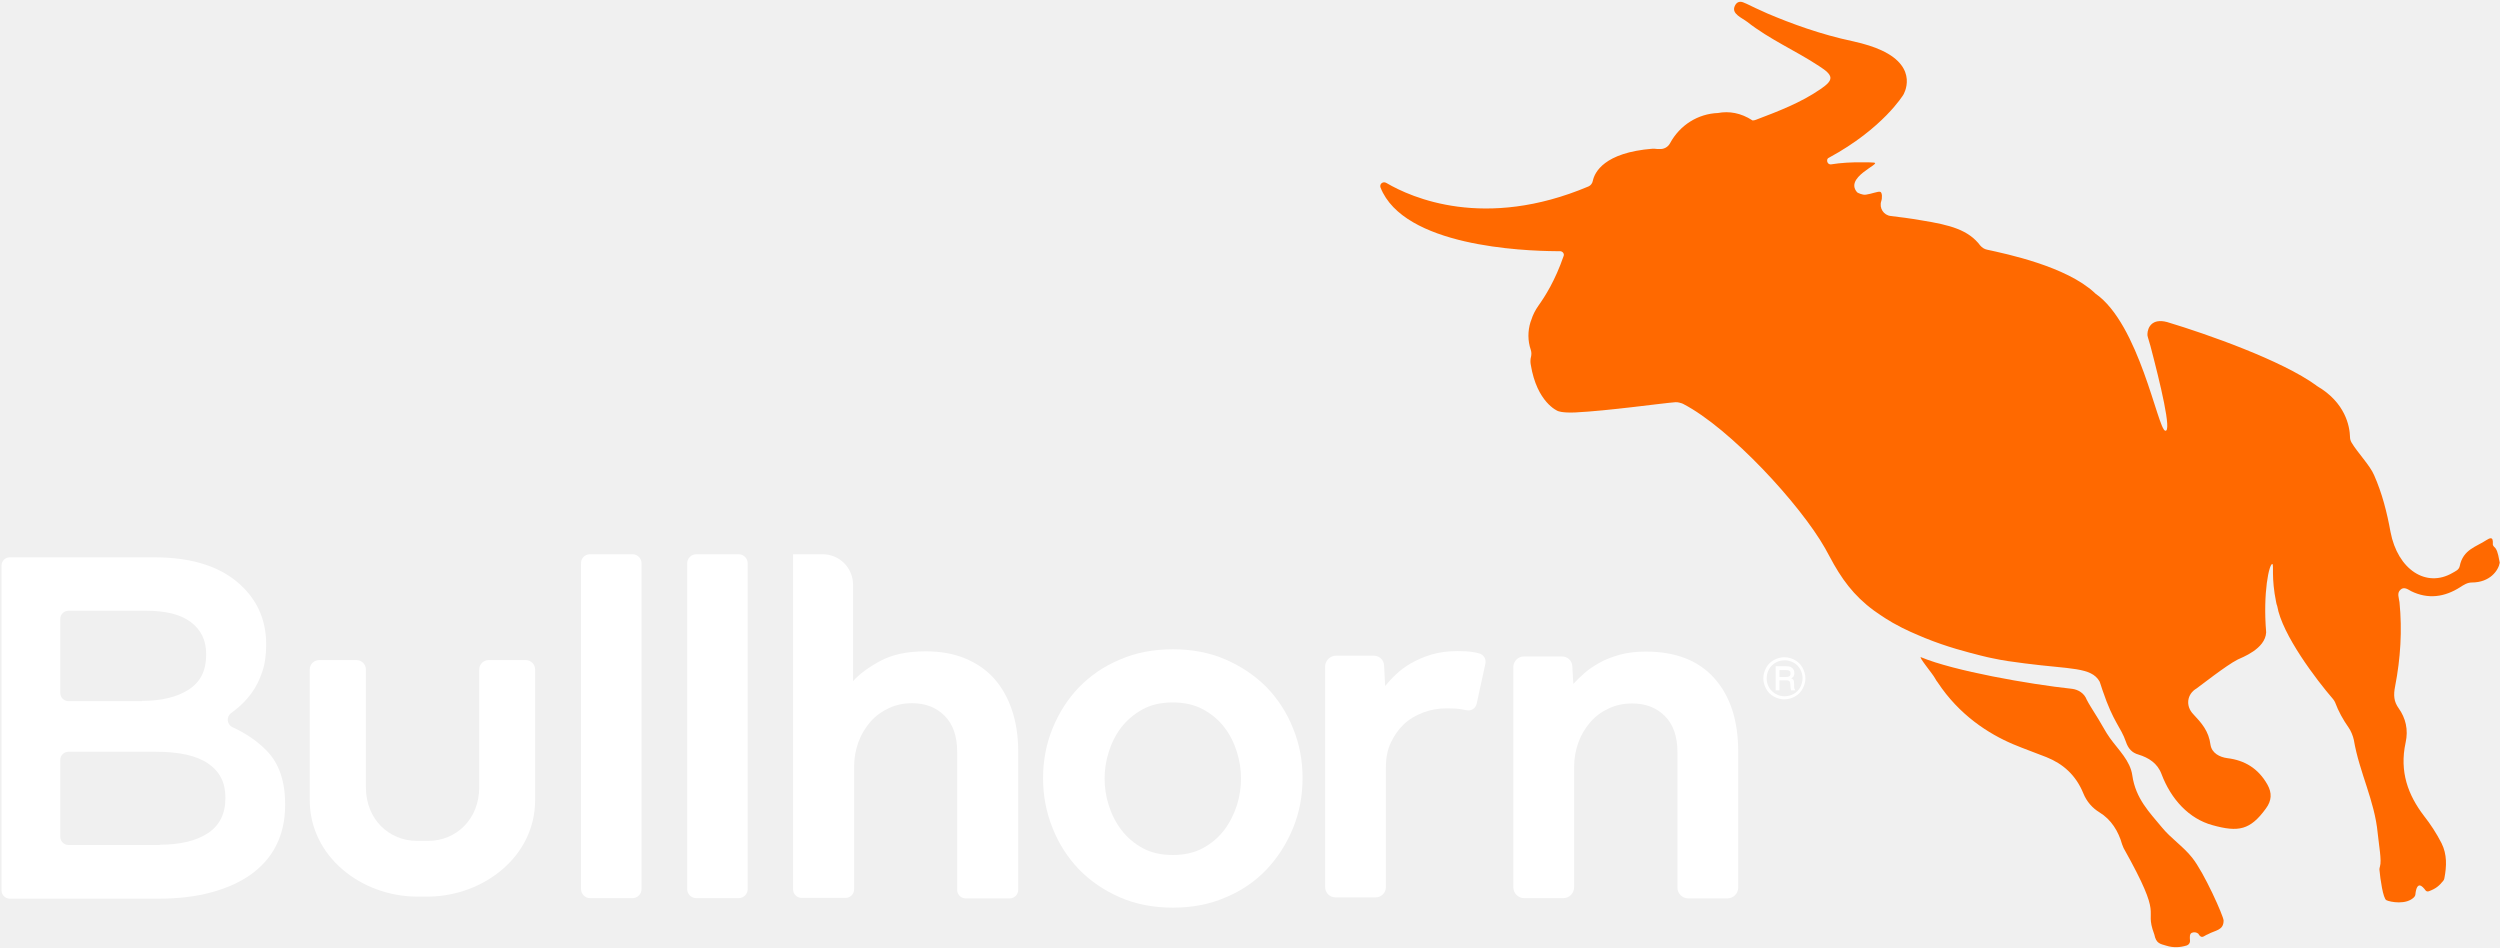
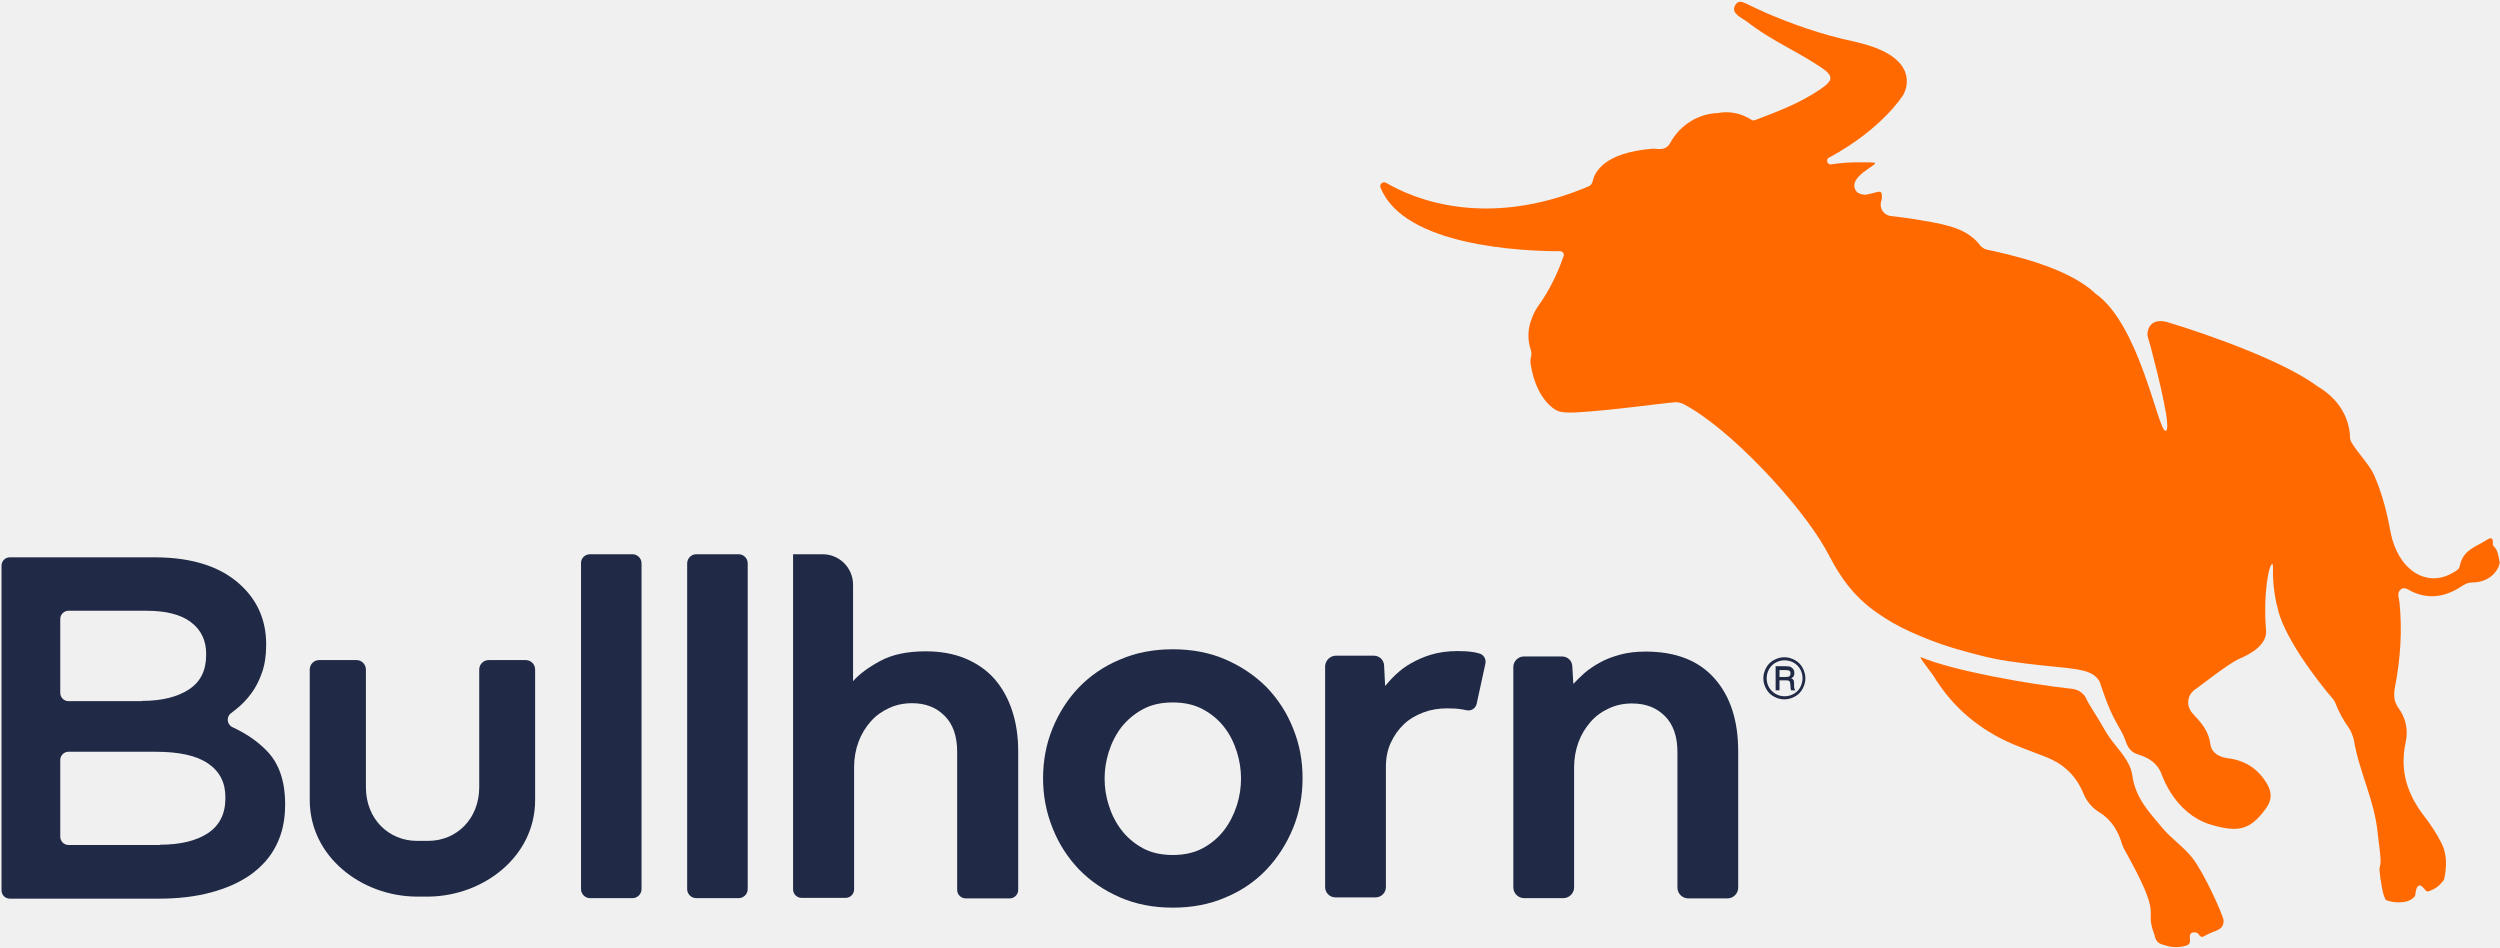
<svg xmlns="http://www.w3.org/2000/svg" width="153px" height="58px" viewBox="0 0 153 58" version="1.1">
  <defs />
  <g id="Page-1" stroke="none" stroke-width="1" fill="none" fill-rule="evenodd">
    <g id="BH16_logo_orange_blue_linear">
      <g id="Layer_1">
        <g id="Group">
-           <path d="M0.094,34.611 C0.094,34.344 0.314,34.108 0.596,34.108 L9.447,34.108 C11.848,34.108 13.668,34.721 14.892,35.963 C15.818,36.891 16.289,38.054 16.289,39.421 L16.289,39.484 C16.289,40.097 16.21,40.663 16.038,41.15 C15.865,41.653 15.645,42.078 15.378,42.439 C15.112,42.801 14.798,43.131 14.437,43.414 C14.343,43.492 14.249,43.555 14.154,43.634 C13.841,43.854 13.872,44.325 14.217,44.498 C15.033,44.875 15.739,45.347 16.304,45.928 C17.073,46.699 17.45,47.799 17.45,49.214 L17.45,49.276 C17.45,50.204 17.262,51.037 16.901,51.744 C16.54,52.467 16.006,53.049 15.331,53.536 C14.657,54.008 13.841,54.369 12.899,54.621 C11.958,54.872 10.906,54.998 9.729,54.998 L0.596,54.998 C0.33,54.998 0.094,54.778 0.094,54.495 L0.094,34.611 L0.094,34.611 Z M8.694,42.895 C9.886,42.895 10.843,42.659 11.55,42.203 C12.271,41.732 12.617,41.04 12.617,40.081 L12.617,40.018 C12.617,39.185 12.303,38.541 11.675,38.069 C11.047,37.598 10.137,37.378 8.945,37.378 L4.19,37.378 C3.923,37.378 3.688,37.598 3.688,37.881 L3.688,42.408 C3.688,42.675 3.907,42.911 4.19,42.911 L8.694,42.911 L8.694,42.895 Z M9.776,51.697 C11.032,51.697 12.005,51.461 12.726,50.99 C13.433,50.518 13.794,49.811 13.794,48.852 L13.794,48.789 C13.794,47.893 13.448,47.217 12.742,46.73 C12.036,46.243 10.969,46.007 9.51,46.007 L4.19,46.007 C3.923,46.007 3.688,46.227 3.688,46.51 L3.688,51.21 C3.688,51.477 3.907,51.713 4.19,51.713 L9.776,51.713 L9.776,51.697 Z" id="Shape" fill="#FFFFFF" />
-           <path d="M36.108,33.92 L38.713,33.92 C39.011,33.92 39.262,34.171 39.262,34.47 L39.262,54.416 C39.262,54.715 39.011,54.966 38.713,54.966 L36.108,54.966 C35.81,54.966 35.559,54.715 35.559,54.416 L35.559,34.486 C35.543,34.171 35.794,33.92 36.108,33.92" id="Shape" fill="#FFFFFF" />
-           <path d="M42.605,33.92 L45.21,33.92 C45.508,33.92 45.759,34.171 45.759,34.47 L45.759,54.416 C45.759,54.715 45.508,54.966 45.21,54.966 L42.605,54.966 C42.306,54.966 42.055,54.715 42.055,54.416 L42.055,34.486 C42.055,34.171 42.306,33.92 42.605,33.92" id="Shape" fill="#FFFFFF" />
-           <path d="M48.552,33.92 L50.341,33.92 C51.377,33.92 52.208,34.753 52.208,35.79 L52.208,41.685 C52.585,41.26 53.134,40.851 53.856,40.459 C54.578,40.066 55.504,39.861 56.649,39.861 C57.559,39.861 58.36,40.003 59.082,40.301 C59.788,40.6 60.384,41.009 60.855,41.543 C61.326,42.078 61.686,42.722 61.938,43.476 C62.189,44.231 62.314,45.064 62.314,45.976 L62.314,54.463 C62.314,54.746 62.079,54.982 61.796,54.982 L59.097,54.982 C58.815,54.982 58.579,54.746 58.579,54.463 L58.579,46.007 C58.579,45.064 58.328,44.325 57.81,43.807 C57.293,43.288 56.634,43.036 55.818,43.036 C55.315,43.036 54.845,43.131 54.405,43.335 C53.966,43.539 53.589,43.807 53.275,44.168 C52.962,44.53 52.71,44.938 52.538,45.41 C52.365,45.881 52.271,46.4 52.271,46.934 L52.271,54.432 C52.271,54.715 52.036,54.951 51.753,54.951 L49.054,54.951 C48.772,54.951 48.536,54.715 48.536,54.432 L48.536,36.498 L48.536,33.92 L48.552,33.92 Z" id="Shape" fill="#FFFFFF" />
-           <path d="M93.259,40.176 L95.598,40.176 C95.927,40.176 96.21,40.427 96.225,40.773 L96.288,41.857 C96.476,41.653 96.696,41.433 96.963,41.197 C97.23,40.962 97.543,40.757 97.904,40.553 C98.265,40.349 98.689,40.191 99.144,40.066 C99.599,39.94 100.133,39.877 100.713,39.877 C102.565,39.877 103.962,40.427 104.934,41.527 C105.907,42.628 106.378,44.121 106.378,45.991 L106.378,54.322 C106.378,54.683 106.08,54.982 105.719,54.982 L103.318,54.982 C102.957,54.982 102.659,54.683 102.659,54.322 L102.659,46.023 C102.659,45.08 102.408,44.341 101.89,43.822 C101.372,43.304 100.713,43.052 99.882,43.052 C99.379,43.052 98.909,43.146 98.469,43.351 C98.03,43.555 97.653,43.822 97.339,44.184 C97.026,44.545 96.774,44.954 96.602,45.425 C96.429,45.897 96.335,46.416 96.335,46.95 L96.335,54.306 C96.335,54.668 96.037,54.966 95.676,54.966 L93.275,54.966 C92.914,54.966 92.616,54.668 92.616,54.306 L92.616,40.789 C92.632,40.459 92.914,40.176 93.259,40.176" id="Shape" fill="#FFFFFF" />
-           <path d="M110.49,41.512 C110.49,41.747 110.427,41.952 110.317,42.156 C110.207,42.36 110.05,42.518 109.846,42.628 C109.642,42.738 109.438,42.801 109.203,42.801 C108.967,42.801 108.763,42.738 108.559,42.628 C108.355,42.518 108.198,42.36 108.089,42.156 C107.979,41.952 107.916,41.747 107.916,41.512 C107.916,41.276 107.979,41.072 108.089,40.867 C108.198,40.663 108.355,40.506 108.559,40.396 C108.763,40.286 108.967,40.223 109.203,40.223 C109.438,40.223 109.642,40.286 109.846,40.396 C110.05,40.506 110.207,40.663 110.317,40.867 C110.427,41.072 110.49,41.292 110.49,41.512 L110.49,41.512 Z M110.317,41.512 C110.317,41.323 110.27,41.134 110.176,40.962 C110.082,40.789 109.94,40.647 109.768,40.553 C109.595,40.459 109.407,40.411 109.218,40.411 C109.014,40.411 108.842,40.459 108.669,40.553 C108.497,40.647 108.355,40.789 108.261,40.962 C108.167,41.134 108.12,41.323 108.12,41.512 C108.12,41.716 108.167,41.889 108.261,42.062 C108.355,42.235 108.497,42.36 108.669,42.47 C108.842,42.565 109.03,42.612 109.218,42.612 C109.407,42.612 109.595,42.565 109.768,42.47 C109.94,42.376 110.082,42.235 110.176,42.062 C110.254,41.905 110.317,41.716 110.317,41.512 L110.317,41.512 Z M108.669,40.773 L109.281,40.773 C109.422,40.773 109.532,40.789 109.595,40.82 C109.658,40.851 109.705,40.899 109.752,40.962 C109.799,41.024 109.815,41.103 109.815,41.197 C109.815,41.276 109.799,41.339 109.768,41.386 C109.752,41.433 109.705,41.464 109.626,41.512 C109.689,41.543 109.736,41.575 109.768,41.622 C109.783,41.669 109.799,41.732 109.799,41.842 L109.799,42.015 C109.799,42.093 109.815,42.156 109.846,42.203 L109.878,42.25 L109.611,42.25 C109.595,42.188 109.579,42.125 109.579,42.03 L109.564,41.857 C109.564,41.795 109.548,41.747 109.532,41.716 C109.517,41.685 109.485,41.669 109.454,41.653 C109.422,41.637 109.36,41.637 109.266,41.637 L108.905,41.637 L108.905,42.25 L108.669,42.25 L108.669,40.773 L108.669,40.773 Z M108.905,40.993 L108.905,41.433 L109.266,41.433 C109.375,41.433 109.454,41.417 109.485,41.402 C109.548,41.37 109.579,41.307 109.579,41.213 C109.579,41.134 109.564,41.087 109.517,41.056 C109.47,41.024 109.391,41.009 109.281,41.009 L108.905,41.009 L108.905,40.993 Z" id="Shape" fill="#FFFFFF" />
-           <path d="M81.757,40.128 L84.079,40.128 C84.425,40.128 84.691,40.396 84.707,40.726 L84.77,41.983 C84.942,41.779 85.146,41.543 85.413,41.292 C85.68,41.04 85.978,40.804 86.339,40.6 C86.7,40.396 87.108,40.207 87.579,40.066 C88.05,39.924 88.599,39.846 89.195,39.846 C89.556,39.846 89.87,39.861 90.152,39.908 C90.278,39.924 90.403,39.956 90.513,39.987 C90.796,40.05 90.968,40.333 90.906,40.616 L90.372,43.068 C90.309,43.366 90.011,43.539 89.729,43.461 C89.65,43.445 89.556,43.429 89.478,43.414 C89.211,43.366 88.913,43.351 88.552,43.351 C88.05,43.351 87.563,43.429 87.108,43.602 C86.653,43.775 86.245,44.011 85.915,44.325 C85.586,44.64 85.319,45.017 85.115,45.457 C84.911,45.897 84.817,46.4 84.817,46.934 L84.817,54.291 C84.817,54.636 84.534,54.919 84.189,54.919 L81.726,54.919 C81.38,54.919 81.098,54.636 81.098,54.291 L81.098,40.741 C81.129,40.411 81.412,40.128 81.757,40.128" id="Shape" fill="#FFFFFF" />
-           <path d="M29.91,40.396 C29.596,40.396 29.329,40.647 29.329,40.977 L29.329,48.176 C29.329,50.141 27.917,51.461 26.206,51.461 L25.516,51.461 C23.805,51.461 22.393,50.141 22.393,48.176 L22.393,40.977 C22.393,40.663 22.142,40.396 21.812,40.396 L19.537,40.396 C19.223,40.396 18.956,40.647 18.956,40.977 L18.956,48.962 C18.956,52.436 22.126,54.841 25.469,54.872 L25.469,54.872 L25.5,54.872 L25.547,54.872 L25.547,54.872 L26.159,54.872 L26.159,54.872 L26.206,54.872 L26.285,54.872 L26.285,54.872 C29.611,54.809 32.75,52.42 32.75,48.962 L32.75,40.977 C32.75,40.663 32.499,40.396 32.169,40.396 L29.91,40.396 L29.91,40.396 Z" id="Shape" fill="#FFFFFF" />
-           <path d="M63.836,47.626 C63.836,46.557 64.025,45.536 64.417,44.577 C64.809,43.618 65.343,42.785 66.033,42.062 C66.724,41.354 67.555,40.773 68.544,40.364 C69.517,39.94 70.6,39.736 71.777,39.736 C72.954,39.736 74.036,39.94 75.009,40.364 C75.982,40.789 76.814,41.354 77.52,42.062 C78.21,42.785 78.76,43.618 79.136,44.577 C79.529,45.536 79.717,46.541 79.717,47.626 C79.717,48.695 79.529,49.717 79.136,50.675 C78.744,51.634 78.21,52.467 77.52,53.206 C76.83,53.929 75.998,54.511 75.009,54.919 C74.036,55.344 72.954,55.548 71.777,55.548 C70.6,55.548 69.517,55.344 68.544,54.919 C67.571,54.495 66.739,53.929 66.033,53.206 C65.343,52.483 64.794,51.634 64.417,50.675 C64.025,49.701 63.836,48.695 63.836,47.626 M71.777,52.326 C72.483,52.326 73.11,52.184 73.628,51.901 C74.146,51.618 74.586,51.241 74.931,50.785 C75.276,50.33 75.527,49.811 75.7,49.276 C75.872,48.726 75.951,48.176 75.951,47.642 C75.951,47.123 75.872,46.573 75.7,46.023 C75.527,45.473 75.276,44.954 74.931,44.514 C74.586,44.058 74.146,43.696 73.628,43.414 C73.11,43.131 72.483,42.989 71.777,42.989 C71.055,42.989 70.443,43.131 69.925,43.414 C69.407,43.696 68.968,44.074 68.622,44.514 C68.277,44.97 68.026,45.473 67.854,46.023 C67.681,46.573 67.602,47.123 67.602,47.642 C67.602,48.192 67.681,48.742 67.854,49.276 C68.026,49.827 68.277,50.33 68.622,50.785 C68.968,51.241 69.407,51.618 69.925,51.901 C70.443,52.184 71.055,52.326 71.777,52.326" id="Shape" fill="#FFFFFF" />
+           <path d="M0.094,34.611 C0.094,34.344 0.314,34.108 0.596,34.108 L9.447,34.108 C11.848,34.108 13.668,34.721 14.892,35.963 C15.818,36.891 16.289,38.054 16.289,39.421 L16.289,39.484 C16.289,40.097 16.21,40.663 16.038,41.15 C15.865,41.653 15.645,42.078 15.378,42.439 C15.112,42.801 14.798,43.131 14.437,43.414 C14.343,43.492 14.249,43.555 14.154,43.634 C13.841,43.854 13.872,44.325 14.217,44.498 C15.033,44.875 15.739,45.347 16.304,45.928 C17.073,46.699 17.45,47.799 17.45,49.214 L17.45,49.276 C17.45,50.204 17.262,51.037 16.901,51.744 C16.54,52.467 16.006,53.049 15.331,53.536 C14.657,54.008 13.841,54.369 12.899,54.621 C11.958,54.872 10.906,54.998 9.729,54.998 L0.596,54.998 C0.33,54.998 0.094,54.778 0.094,54.495 L0.094,34.611 L0.094,34.611 Z M8.694,42.895 C9.886,42.895 10.843,42.659 11.55,42.203 C12.271,41.732 12.617,41.04 12.617,40.081 L12.617,40.018 C12.617,39.185 12.303,38.541 11.675,38.069 C11.047,37.598 10.137,37.378 8.945,37.378 L4.19,37.378 C3.923,37.378 3.688,37.598 3.688,37.881 L3.688,42.408 C3.688,42.675 3.907,42.911 4.19,42.911 L8.694,42.911 L8.694,42.895 Z M9.776,51.697 C11.032,51.697 12.005,51.461 12.726,50.99 C13.433,50.518 13.794,49.811 13.794,48.852 L13.794,48.789 C13.794,47.893 13.448,47.217 12.742,46.73 C12.036,46.243 10.969,46.007 9.51,46.007 L4.19,46.007 C3.923,46.007 3.688,46.227 3.688,46.51 L3.688,51.21 C3.688,51.477 3.907,51.713 4.19,51.713 L9.776,51.713 L9.776,51.697 Z" id="Shape" fill="#202945" />
+           <path d="M36.108,33.92 L38.713,33.92 C39.011,33.92 39.262,34.171 39.262,34.47 L39.262,54.416 C39.262,54.715 39.011,54.966 38.713,54.966 L36.108,54.966 C35.81,54.966 35.559,54.715 35.559,54.416 L35.559,34.486 C35.543,34.171 35.794,33.92 36.108,33.92" id="Shape" fill="#202945" />
+           <path d="M42.605,33.92 L45.21,33.92 C45.508,33.92 45.759,34.171 45.759,34.47 L45.759,54.416 C45.759,54.715 45.508,54.966 45.21,54.966 L42.605,54.966 C42.306,54.966 42.055,54.715 42.055,54.416 L42.055,34.486 C42.055,34.171 42.306,33.92 42.605,33.92" id="Shape" fill="#202945" />
+           <path d="M48.552,33.92 L50.341,33.92 C51.377,33.92 52.208,34.753 52.208,35.79 L52.208,41.685 C52.585,41.26 53.134,40.851 53.856,40.459 C54.578,40.066 55.504,39.861 56.649,39.861 C57.559,39.861 58.36,40.003 59.082,40.301 C59.788,40.6 60.384,41.009 60.855,41.543 C61.326,42.078 61.686,42.722 61.938,43.476 C62.189,44.231 62.314,45.064 62.314,45.976 L62.314,54.463 C62.314,54.746 62.079,54.982 61.796,54.982 L59.097,54.982 C58.815,54.982 58.579,54.746 58.579,54.463 L58.579,46.007 C58.579,45.064 58.328,44.325 57.81,43.807 C57.293,43.288 56.634,43.036 55.818,43.036 C55.315,43.036 54.845,43.131 54.405,43.335 C53.966,43.539 53.589,43.807 53.275,44.168 C52.962,44.53 52.71,44.938 52.538,45.41 C52.365,45.881 52.271,46.4 52.271,46.934 L52.271,54.432 C52.271,54.715 52.036,54.951 51.753,54.951 L49.054,54.951 C48.772,54.951 48.536,54.715 48.536,54.432 L48.536,36.498 L48.536,33.92 L48.552,33.92 Z" id="Shape" fill="#202945" />
+           <path d="M93.259,40.176 L95.598,40.176 C95.927,40.176 96.21,40.427 96.225,40.773 L96.288,41.857 C96.476,41.653 96.696,41.433 96.963,41.197 C97.23,40.962 97.543,40.757 97.904,40.553 C98.265,40.349 98.689,40.191 99.144,40.066 C99.599,39.94 100.133,39.877 100.713,39.877 C102.565,39.877 103.962,40.427 104.934,41.527 C105.907,42.628 106.378,44.121 106.378,45.991 L106.378,54.322 C106.378,54.683 106.08,54.982 105.719,54.982 L103.318,54.982 C102.957,54.982 102.659,54.683 102.659,54.322 L102.659,46.023 C102.659,45.08 102.408,44.341 101.89,43.822 C101.372,43.304 100.713,43.052 99.882,43.052 C99.379,43.052 98.909,43.146 98.469,43.351 C98.03,43.555 97.653,43.822 97.339,44.184 C97.026,44.545 96.774,44.954 96.602,45.425 C96.429,45.897 96.335,46.416 96.335,46.95 L96.335,54.306 C96.335,54.668 96.037,54.966 95.676,54.966 L93.275,54.966 C92.914,54.966 92.616,54.668 92.616,54.306 L92.616,40.789 C92.632,40.459 92.914,40.176 93.259,40.176" id="Shape" fill="#202945" />
+           <path d="M110.49,41.512 C110.49,41.747 110.427,41.952 110.317,42.156 C110.207,42.36 110.05,42.518 109.846,42.628 C109.642,42.738 109.438,42.801 109.203,42.801 C108.967,42.801 108.763,42.738 108.559,42.628 C108.355,42.518 108.198,42.36 108.089,42.156 C107.979,41.952 107.916,41.747 107.916,41.512 C107.916,41.276 107.979,41.072 108.089,40.867 C108.198,40.663 108.355,40.506 108.559,40.396 C108.763,40.286 108.967,40.223 109.203,40.223 C109.438,40.223 109.642,40.286 109.846,40.396 C110.05,40.506 110.207,40.663 110.317,40.867 C110.427,41.072 110.49,41.292 110.49,41.512 L110.49,41.512 Z M110.317,41.512 C110.317,41.323 110.27,41.134 110.176,40.962 C110.082,40.789 109.94,40.647 109.768,40.553 C109.595,40.459 109.407,40.411 109.218,40.411 C109.014,40.411 108.842,40.459 108.669,40.553 C108.497,40.647 108.355,40.789 108.261,40.962 C108.167,41.134 108.12,41.323 108.12,41.512 C108.12,41.716 108.167,41.889 108.261,42.062 C108.355,42.235 108.497,42.36 108.669,42.47 C108.842,42.565 109.03,42.612 109.218,42.612 C109.407,42.612 109.595,42.565 109.768,42.47 C109.94,42.376 110.082,42.235 110.176,42.062 C110.254,41.905 110.317,41.716 110.317,41.512 L110.317,41.512 Z M108.669,40.773 L109.281,40.773 C109.422,40.773 109.532,40.789 109.595,40.82 C109.658,40.851 109.705,40.899 109.752,40.962 C109.799,41.024 109.815,41.103 109.815,41.197 C109.815,41.276 109.799,41.339 109.768,41.386 C109.752,41.433 109.705,41.464 109.626,41.512 C109.689,41.543 109.736,41.575 109.768,41.622 C109.783,41.669 109.799,41.732 109.799,41.842 L109.799,42.015 C109.799,42.093 109.815,42.156 109.846,42.203 L109.878,42.25 L109.611,42.25 C109.595,42.188 109.579,42.125 109.579,42.03 L109.564,41.857 C109.564,41.795 109.548,41.747 109.532,41.716 C109.517,41.685 109.485,41.669 109.454,41.653 C109.422,41.637 109.36,41.637 109.266,41.637 L108.905,41.637 L108.905,42.25 L108.669,42.25 L108.669,40.773 L108.669,40.773 Z M108.905,40.993 L108.905,41.433 L109.266,41.433 C109.375,41.433 109.454,41.417 109.485,41.402 C109.548,41.37 109.579,41.307 109.579,41.213 C109.579,41.134 109.564,41.087 109.517,41.056 C109.47,41.024 109.391,41.009 109.281,41.009 L108.905,41.009 L108.905,40.993 Z" id="Shape" fill="#202945" />
+           <path d="M81.757,40.128 L84.079,40.128 C84.425,40.128 84.691,40.396 84.707,40.726 L84.77,41.983 C84.942,41.779 85.146,41.543 85.413,41.292 C85.68,41.04 85.978,40.804 86.339,40.6 C86.7,40.396 87.108,40.207 87.579,40.066 C88.05,39.924 88.599,39.846 89.195,39.846 C89.556,39.846 89.87,39.861 90.152,39.908 C90.278,39.924 90.403,39.956 90.513,39.987 C90.796,40.05 90.968,40.333 90.906,40.616 L90.372,43.068 C90.309,43.366 90.011,43.539 89.729,43.461 C89.65,43.445 89.556,43.429 89.478,43.414 C89.211,43.366 88.913,43.351 88.552,43.351 C88.05,43.351 87.563,43.429 87.108,43.602 C86.653,43.775 86.245,44.011 85.915,44.325 C85.586,44.64 85.319,45.017 85.115,45.457 C84.911,45.897 84.817,46.4 84.817,46.934 L84.817,54.291 C84.817,54.636 84.534,54.919 84.189,54.919 L81.726,54.919 C81.38,54.919 81.098,54.636 81.098,54.291 L81.098,40.741 C81.129,40.411 81.412,40.128 81.757,40.128" id="Shape" fill="#202945" />
+           <path d="M29.91,40.396 C29.596,40.396 29.329,40.647 29.329,40.977 L29.329,48.176 C29.329,50.141 27.917,51.461 26.206,51.461 L25.516,51.461 C23.805,51.461 22.393,50.141 22.393,48.176 L22.393,40.977 C22.393,40.663 22.142,40.396 21.812,40.396 L19.537,40.396 C19.223,40.396 18.956,40.647 18.956,40.977 L18.956,48.962 C18.956,52.436 22.126,54.841 25.469,54.872 L25.469,54.872 L25.5,54.872 L25.547,54.872 L25.547,54.872 L26.159,54.872 L26.159,54.872 L26.206,54.872 L26.285,54.872 L26.285,54.872 C29.611,54.809 32.75,52.42 32.75,48.962 L32.75,40.977 C32.75,40.663 32.499,40.396 32.169,40.396 L29.91,40.396 L29.91,40.396 Z" id="Shape" fill="#202945" />
+           <path d="M63.836,47.626 C63.836,46.557 64.025,45.536 64.417,44.577 C64.809,43.618 65.343,42.785 66.033,42.062 C66.724,41.354 67.555,40.773 68.544,40.364 C69.517,39.94 70.6,39.736 71.777,39.736 C72.954,39.736 74.036,39.94 75.009,40.364 C75.982,40.789 76.814,41.354 77.52,42.062 C78.21,42.785 78.76,43.618 79.136,44.577 C79.529,45.536 79.717,46.541 79.717,47.626 C79.717,48.695 79.529,49.717 79.136,50.675 C78.744,51.634 78.21,52.467 77.52,53.206 C76.83,53.929 75.998,54.511 75.009,54.919 C74.036,55.344 72.954,55.548 71.777,55.548 C70.6,55.548 69.517,55.344 68.544,54.919 C67.571,54.495 66.739,53.929 66.033,53.206 C65.343,52.483 64.794,51.634 64.417,50.675 C64.025,49.701 63.836,48.695 63.836,47.626 M71.777,52.326 C72.483,52.326 73.11,52.184 73.628,51.901 C74.146,51.618 74.586,51.241 74.931,50.785 C75.276,50.33 75.527,49.811 75.7,49.276 C75.872,48.726 75.951,48.176 75.951,47.642 C75.951,47.123 75.872,46.573 75.7,46.023 C75.527,45.473 75.276,44.954 74.931,44.514 C74.586,44.058 74.146,43.696 73.628,43.414 C73.11,43.131 72.483,42.989 71.777,42.989 C71.055,42.989 70.443,43.131 69.925,43.414 C69.407,43.696 68.968,44.074 68.622,44.514 C68.277,44.97 68.026,45.473 67.854,46.023 C67.681,46.573 67.602,47.123 67.602,47.642 C67.602,48.192 67.681,48.742 67.854,49.276 C68.026,49.827 68.277,50.33 68.622,50.785 C68.968,51.241 69.407,51.618 69.925,51.901 C70.443,52.184 71.055,52.326 71.777,52.326" id="Shape" fill="#202945" />
          <path d="M132.302,50.628 C132.851,51.304 133.604,51.791 134.154,52.483 C134.891,53.395 136.084,56.082 136.084,56.334 C136.084,56.947 135.597,56.915 135.111,57.183 C134.875,57.261 134.75,57.513 134.53,57.136 C134.42,57.057 134.279,57.025 134.138,57.088 C133.997,57.151 134.012,57.356 134.028,57.56 C134.044,57.686 133.965,57.811 133.84,57.859 C133.432,57.984 133.024,58.016 132.569,57.874 C132.208,57.764 131.957,57.749 131.847,57.198 C131.847,57.183 131.831,57.167 131.831,57.151 C131.188,55.422 132.506,56.428 129.964,51.901 C129.932,51.823 129.901,51.744 129.87,51.666 C129.65,50.88 129.21,50.157 128.489,49.717 C128.049,49.449 127.704,49.056 127.5,48.553 C127.045,47.437 126.26,46.746 125.24,46.337 C124.566,46.07 123.891,45.834 123.216,45.551 C121.694,44.907 119.905,43.759 118.587,41.763 C118.524,41.685 118.461,41.59 118.414,41.496 C118.304,41.276 117.363,40.144 117.567,40.223 C119.56,41.056 124.173,41.873 126.81,42.156 C127.202,42.203 127.563,42.439 127.704,42.816 C127.72,42.863 127.924,43.209 127.955,43.256 C128.755,44.514 128.802,44.718 129.132,45.174 C129.65,45.897 130.372,46.557 130.497,47.453 C130.701,48.883 131.564,49.732 132.302,50.628 M152.718,33.543 C152.67,33.48 152.545,33.417 152.561,33.275 C152.592,32.788 152.357,32.945 152.168,33.055 C151.556,33.464 150.74,33.621 150.536,34.643 C150.489,34.879 150.27,34.957 150.113,35.051 C148.496,36.01 146.739,34.863 146.299,32.552 C146.08,31.342 145.782,30.179 145.295,29.079 C145.044,28.481 144.275,27.695 143.914,27.082 C143.851,26.972 143.82,26.862 143.82,26.737 C143.804,26.092 143.538,24.63 141.796,23.624 C141.78,23.609 141.764,23.609 141.764,23.593 C139.646,22.053 135.079,20.449 132.631,19.711 C131.69,19.459 131.439,20.056 131.423,20.434 C131.423,20.512 131.423,20.575 131.454,20.654 C131.502,20.827 131.611,21.172 131.611,21.188 C132.192,23.404 132.945,26.485 132.506,26.359 C132.051,26.234 130.921,19.821 128.238,17.966 C128.222,17.95 128.206,17.934 128.19,17.919 C126.449,16.3 122.824,15.545 121.6,15.278 C121.443,15.247 121.302,15.152 121.192,15.027 C120.47,14.068 119.356,13.769 117.598,13.486 C116.876,13.36 116.249,13.282 115.715,13.219 C115.276,13.172 114.993,12.732 115.134,12.307 L115.134,12.307 C115.197,12.134 115.197,11.773 115.072,11.741 C114.946,11.694 114.538,11.867 114.193,11.914 C113.958,11.946 113.691,11.789 113.691,11.789 C113.612,11.741 113.816,11.914 113.722,11.836 C112.718,10.877 115.229,9.997 114.679,9.95 C114.491,9.934 114.303,9.934 114.114,9.934 C113.346,9.918 112.639,9.965 112.059,10.06 C111.902,10.075 111.808,9.934 111.823,9.808 C111.823,9.745 111.855,9.682 111.933,9.651 C115.244,7.859 116.484,5.8 116.484,5.8 C116.484,5.8 117.488,4.165 115.15,3.081 C114.711,2.876 114.13,2.688 113.424,2.531 C111.4,2.106 109.595,1.43 108.183,0.833 C107.696,0.613 107.241,0.409 106.865,0.22 C106.849,0.22 106.755,0.173 106.676,0.141 C106.457,0.063 106.268,0.126 106.158,0.393 C105.97,0.849 106.598,1.085 106.927,1.336 C108.308,2.421 109.893,3.096 111.321,4.04 C112.231,4.621 112.247,4.888 111.415,5.454 C110.207,6.287 108.842,6.806 107.477,7.325 C107.398,7.356 107.335,7.372 107.257,7.372 C106.535,6.9 105.813,6.79 105.138,6.916 C103.93,6.963 102.816,7.639 102.204,8.771 C102.078,9.007 101.812,9.148 101.545,9.117 L101.404,9.117 C101.31,9.101 101.215,9.101 101.137,9.101 C98.171,9.337 97.59,10.547 97.481,11.066 C97.449,11.223 97.355,11.349 97.214,11.411 C90.843,14.099 86.37,12.087 84.864,11.207 C84.848,11.207 84.848,11.191 84.833,11.191 C84.644,11.081 84.409,11.254 84.487,11.474 C85.9,15.074 93.197,15.357 95.237,15.372 L95.472,15.372 C95.629,15.372 95.754,15.53 95.692,15.671 C95.174,17.18 94.546,18.154 94.154,18.705 C93.966,18.972 93.809,19.27 93.714,19.585 L93.667,19.711 C93.495,20.261 93.495,20.858 93.683,21.408 C93.73,21.55 93.73,21.691 93.699,21.833 C93.683,21.911 93.667,21.958 93.667,22.021 C93.667,22.021 93.652,22.163 93.683,22.32 C94.06,24.646 95.331,25.149 95.331,25.149 C95.331,25.149 95.55,25.275 96.382,25.243 C98.375,25.149 101.702,24.678 102.534,24.615 C102.628,24.615 102.706,24.615 102.8,24.646 L102.847,24.662 C102.91,24.678 102.973,24.693 103.02,24.725 C105.892,26.218 110.176,30.87 111.698,33.558 C111.792,33.715 111.87,33.888 111.965,34.046 C112.686,35.413 113.44,36.45 114.679,37.362 C114.821,37.456 115.213,37.755 115.841,38.117 C116.641,38.572 117.284,38.824 117.802,39.044 C119.199,39.61 120.344,39.893 121.192,40.113 C121.553,40.207 121.788,40.254 121.945,40.286 C122.588,40.427 123.185,40.506 123.922,40.6 C126.7,40.962 127.986,40.82 128.489,41.7 C128.52,41.747 128.614,42.078 128.661,42.203 C128.661,42.219 128.677,42.235 128.677,42.25 C129.352,44.247 129.791,44.482 130.105,45.394 C130.246,45.818 130.482,46.07 130.874,46.18 C131.486,46.369 132.035,46.699 132.286,47.375 C132.867,48.915 133.965,50.109 135.409,50.502 C136.994,50.943 137.716,50.801 138.673,49.481 C139.034,48.993 139.05,48.522 138.767,48.019 C138.202,47.013 137.355,46.526 136.319,46.4 C135.833,46.337 135.362,46.086 135.283,45.583 C135.174,44.734 134.734,44.247 134.232,43.712 C133.73,43.193 133.855,42.47 134.42,42.14 C134.562,42.046 136.256,40.71 136.947,40.364 C137.198,40.238 138.642,39.72 138.689,38.698 C138.485,36.246 138.877,34.501 139.065,34.517 C139.175,34.533 138.987,35.334 139.301,36.859 C139.316,36.938 139.332,37.016 139.363,37.079 L139.363,37.079 C139.662,38.84 141.764,41.606 142.784,42.785 C142.831,42.848 142.878,42.911 142.91,42.989 C143.114,43.539 143.396,44.042 143.726,44.514 C143.867,44.702 144.008,45.048 144.055,45.284 C144.385,47.249 145.326,48.993 145.515,50.99 C145.593,51.744 145.766,52.672 145.656,53.017 C145.64,53.096 145.609,53.175 145.625,53.253 C145.672,53.788 145.844,54.998 146.048,55.092 C146.268,55.202 147.288,55.407 147.759,54.888 C147.79,54.841 147.822,54.793 147.822,54.731 C147.916,53.866 148.261,54.243 148.434,54.479 C148.481,54.558 148.575,54.573 148.653,54.542 C149.077,54.385 149.281,54.212 149.532,53.898 C149.563,53.866 149.579,53.819 149.595,53.756 C149.736,53.017 149.767,52.294 149.422,51.603 C149.108,50.99 148.747,50.44 148.339,49.921 C147.382,48.663 146.833,47.233 147.225,45.441 C147.398,44.655 147.225,43.948 146.802,43.351 C146.503,42.942 146.472,42.549 146.582,41.999 C146.911,40.301 147.021,38.588 146.849,36.859 C146.817,36.592 146.676,36.293 146.911,36.089 C147.131,35.885 147.366,36.073 147.57,36.183 C148.606,36.686 149.61,36.545 150.568,35.932 C150.787,35.79 151.007,35.649 151.274,35.649 C152.388,35.649 152.906,34.91 152.984,34.438 C152.922,34.171 152.89,33.778 152.718,33.543" id="Shape" fill="#FF6900" />
        </g>
      </g>
    </g>
  </g>
</svg>
